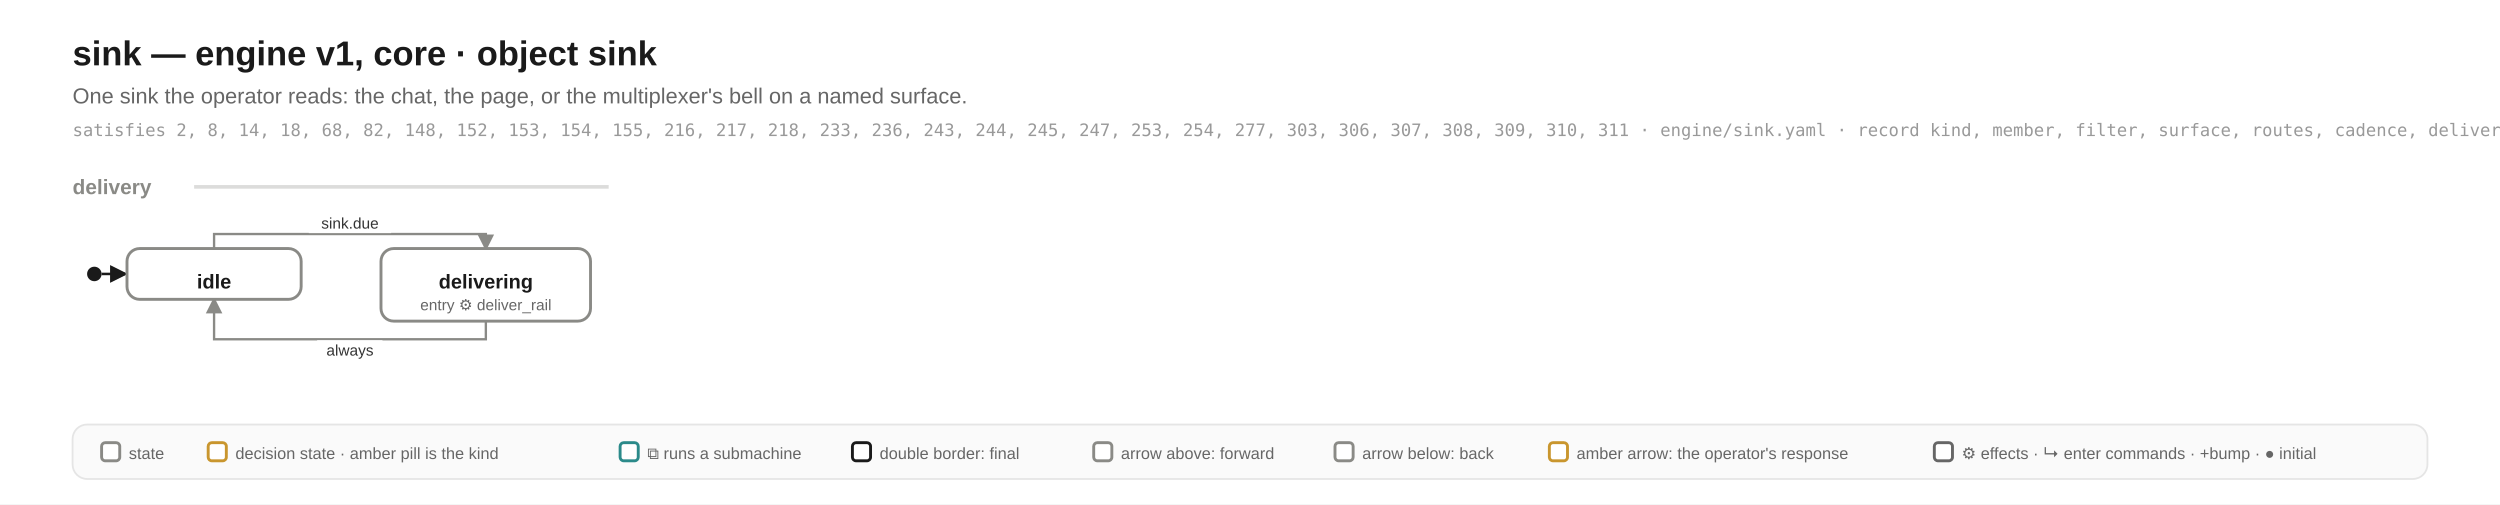
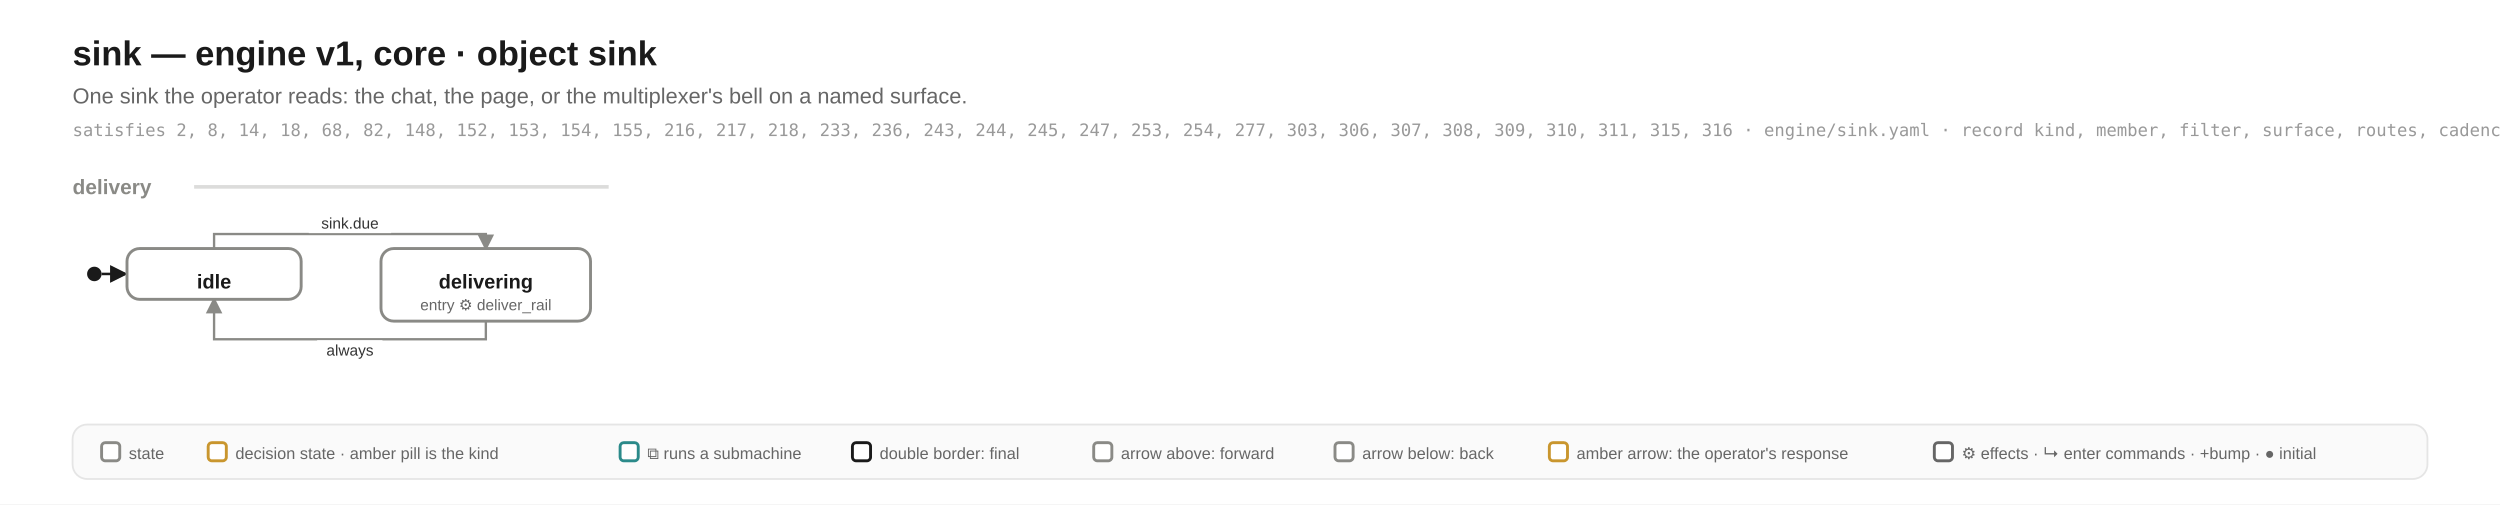
<svg xmlns="http://www.w3.org/2000/svg" width="1378" height="278" viewBox="0 0 1378 278" font-family="-apple-system, 'Helvetica Neue', Arial, sans-serif">
  <defs>
    <marker id="mB" viewBox="0 0 10 10" refX="8.5" refY="5" markerWidth="7" markerHeight="7" orient="auto-start-reverse">
      <path d="M0 0L10 5L0 10z" fill="#4a7fb5" />
    </marker>
    <marker id="mT" viewBox="0 0 10 10" refX="8.5" refY="5" markerWidth="7" markerHeight="7" orient="auto-start-reverse">
      <path d="M0 0L10 5L0 10z" fill="#2b8a8a" />
    </marker>
    <marker id="mG" viewBox="0 0 10 10" refX="8.5" refY="5" markerWidth="7" markerHeight="7" orient="auto-start-reverse">
      <path d="M0 0L10 5L0 10z" fill="#8a8a86" />
    </marker>
    <marker id="mA" viewBox="0 0 10 10" refX="8.5" refY="5" markerWidth="7" markerHeight="7" orient="auto-start-reverse">
      <path d="M0 0L10 5L0 10z" fill="#c9962e" />
    </marker>
    <marker id="mI" viewBox="0 0 10 10" refX="8.5" refY="5" markerWidth="7" markerHeight="7" orient="auto-start-reverse">
      <path d="M0 0L10 5L0 10z" fill="#1a1a1a" />
    </marker>
  </defs>
  <rect width="1378" height="278" fill="#fff" />
  <text x="40" y="36" font-size="19" font-weight="700" fill="#1a1a1a">sink — engine v1, core · object sink</text>
  <text x="40" y="57" font-size="12" fill="#666">One sink the operator reads: the chat, the page, or the multiplexer's bell on a named surface.</text>
-   <text x="40" y="75" font-size="9.5" font-family="monospace" fill="#999">satisfies 2, 8, 14, 18, 68, 82, 148, 152, 153, 154, 155, 216, 217, 218, 233, 236, 243, 244, 245, 247, 253, 254, 277, 303, 306, 307, 308, 309, 310, 311 · engine/sink.yaml · record kind, member, filter, surface, routes, cadence, delivered_at, pinned_to</text>
+   <text x="40" y="75" font-size="9.5" font-family="monospace" fill="#999">satisfies 2, 8, 14, 18, 68, 82, 148, 152, 153, 154, 155, 216, 217, 218, 233, 236, 243, 244, 245, 247, 253, 254, 277, 303, 306, 307, 308, 309, 310, 311, 315, 316 · engine/sink.yaml · record kind, member, filter, surface, routes, cadence, delivered_at, pinned_to</text>
  <text x="40" y="107" font-size="11.5" font-weight="700" fill="#8a8a86">delivery</text>
  <line x1="107" y1="103" x2="335.5" y2="103" stroke="#8a8a86" stroke-width="2" opacity="0.3" />
  <circle cx="52.0" cy="151.0" r="4" fill="#1a1a1a" />
  <line x1="56.0" y1="151.0" x2="69.0" y2="151.0" stroke="#1a1a1a" stroke-width="1.4" marker-end="url(#mI)" />
  <path d="M118.0,137.0 V129.0 H267.8 V137.0" fill="none" stroke="#8a8a86" stroke-width="1.3" marker-end="url(#mG)" />
  <path d="M267.8,177.0 V187.0 H118.0 V165.0" fill="none" stroke="#8a8a86" stroke-width="1.3" marker-end="url(#mG)" />
  <rect x="70.0" y="137.0" width="96.0" height="28.0" rx="7" fill="#fff" stroke="#8a8a86" stroke-width="1.6" />
  <text x="118.0" y="159.0" font-size="11" fill="#1a1a1a" text-anchor="middle" font-weight="700">idle</text>
  <rect x="210.0" y="137.0" width="115.5" height="40.0" rx="7" fill="#fff" stroke="#8a8a86" stroke-width="1.6" />
  <text x="267.8" y="159.0" font-size="11" fill="#1a1a1a" text-anchor="middle" font-weight="700">delivering</text>
  <text x="267.8" y="171.0" font-size="8.5" fill="#666" text-anchor="middle">entry ⚙ deliver_rail</text>
  <rect x="170.2" y="117.5" width="45.4" height="11" fill="#fff" opacity="0.92" />
  <text x="192.9" y="126.0" font-size="8.5" fill="#333" text-anchor="middle">sink.due</text>
  <rect x="174.8" y="187.5" width="36.0" height="11" fill="#fff" opacity="0.92" />
  <text x="192.9" y="196.0" font-size="8.5" fill="#333" text-anchor="middle">always</text>
  <rect x="40" y="234" width="1298" height="30" rx="8" fill="#fafafa" stroke="#e5e5e5" />
  <rect x="56" y="244" width="10" height="10" rx="2" fill="#fff" stroke="#8a8a86" stroke-width="1.6" />
  <text x="71" y="253" font-size="9" fill="#666">state</text>
  <rect x="114.75" y="244" width="10" height="10" rx="2" fill="#fff" stroke="#c9962e" stroke-width="1.6" />
  <text x="129.75" y="253" font-size="9" fill="#666">decision state · amber pill is the kind</text>
  <rect x="341.8" y="244" width="10" height="10" rx="2" fill="#fff" stroke="#2b8a8a" stroke-width="1.6" />
  <text x="356.8" y="253" font-size="9" fill="#666">⧉ runs a submachine</text>
  <rect x="469.85" y="244" width="10" height="10" rx="2" fill="#fff" stroke="#1a1a1a" stroke-width="1.6" />
  <text x="484.85" y="253" font-size="9" fill="#666">double border: final</text>
  <rect x="602.85" y="244" width="10" height="10" rx="2" fill="#fff" stroke="#8a8a86" stroke-width="1.6" />
  <text x="617.85" y="253" font-size="9" fill="#666">arrow above: forward</text>
  <rect x="735.85" y="244" width="10" height="10" rx="2" fill="#fff" stroke="#8a8a86" stroke-width="1.6" />
  <text x="750.85" y="253" font-size="9" fill="#666">arrow below: back</text>
  <rect x="854.0" y="244" width="10" height="10" rx="2" fill="#fff" stroke="#c9962e" stroke-width="1.6" />
  <text x="869.0" y="253" font-size="9" fill="#666">amber arrow: the operator's response</text>
  <rect x="1066.2" y="244" width="10" height="10" rx="2" fill="#fff" stroke="#666" stroke-width="1.6" />
  <text x="1081.2" y="253" font-size="9" fill="#666">⚙ effects · ↳ enter commands · +bump · ● initial</text>
</svg>
